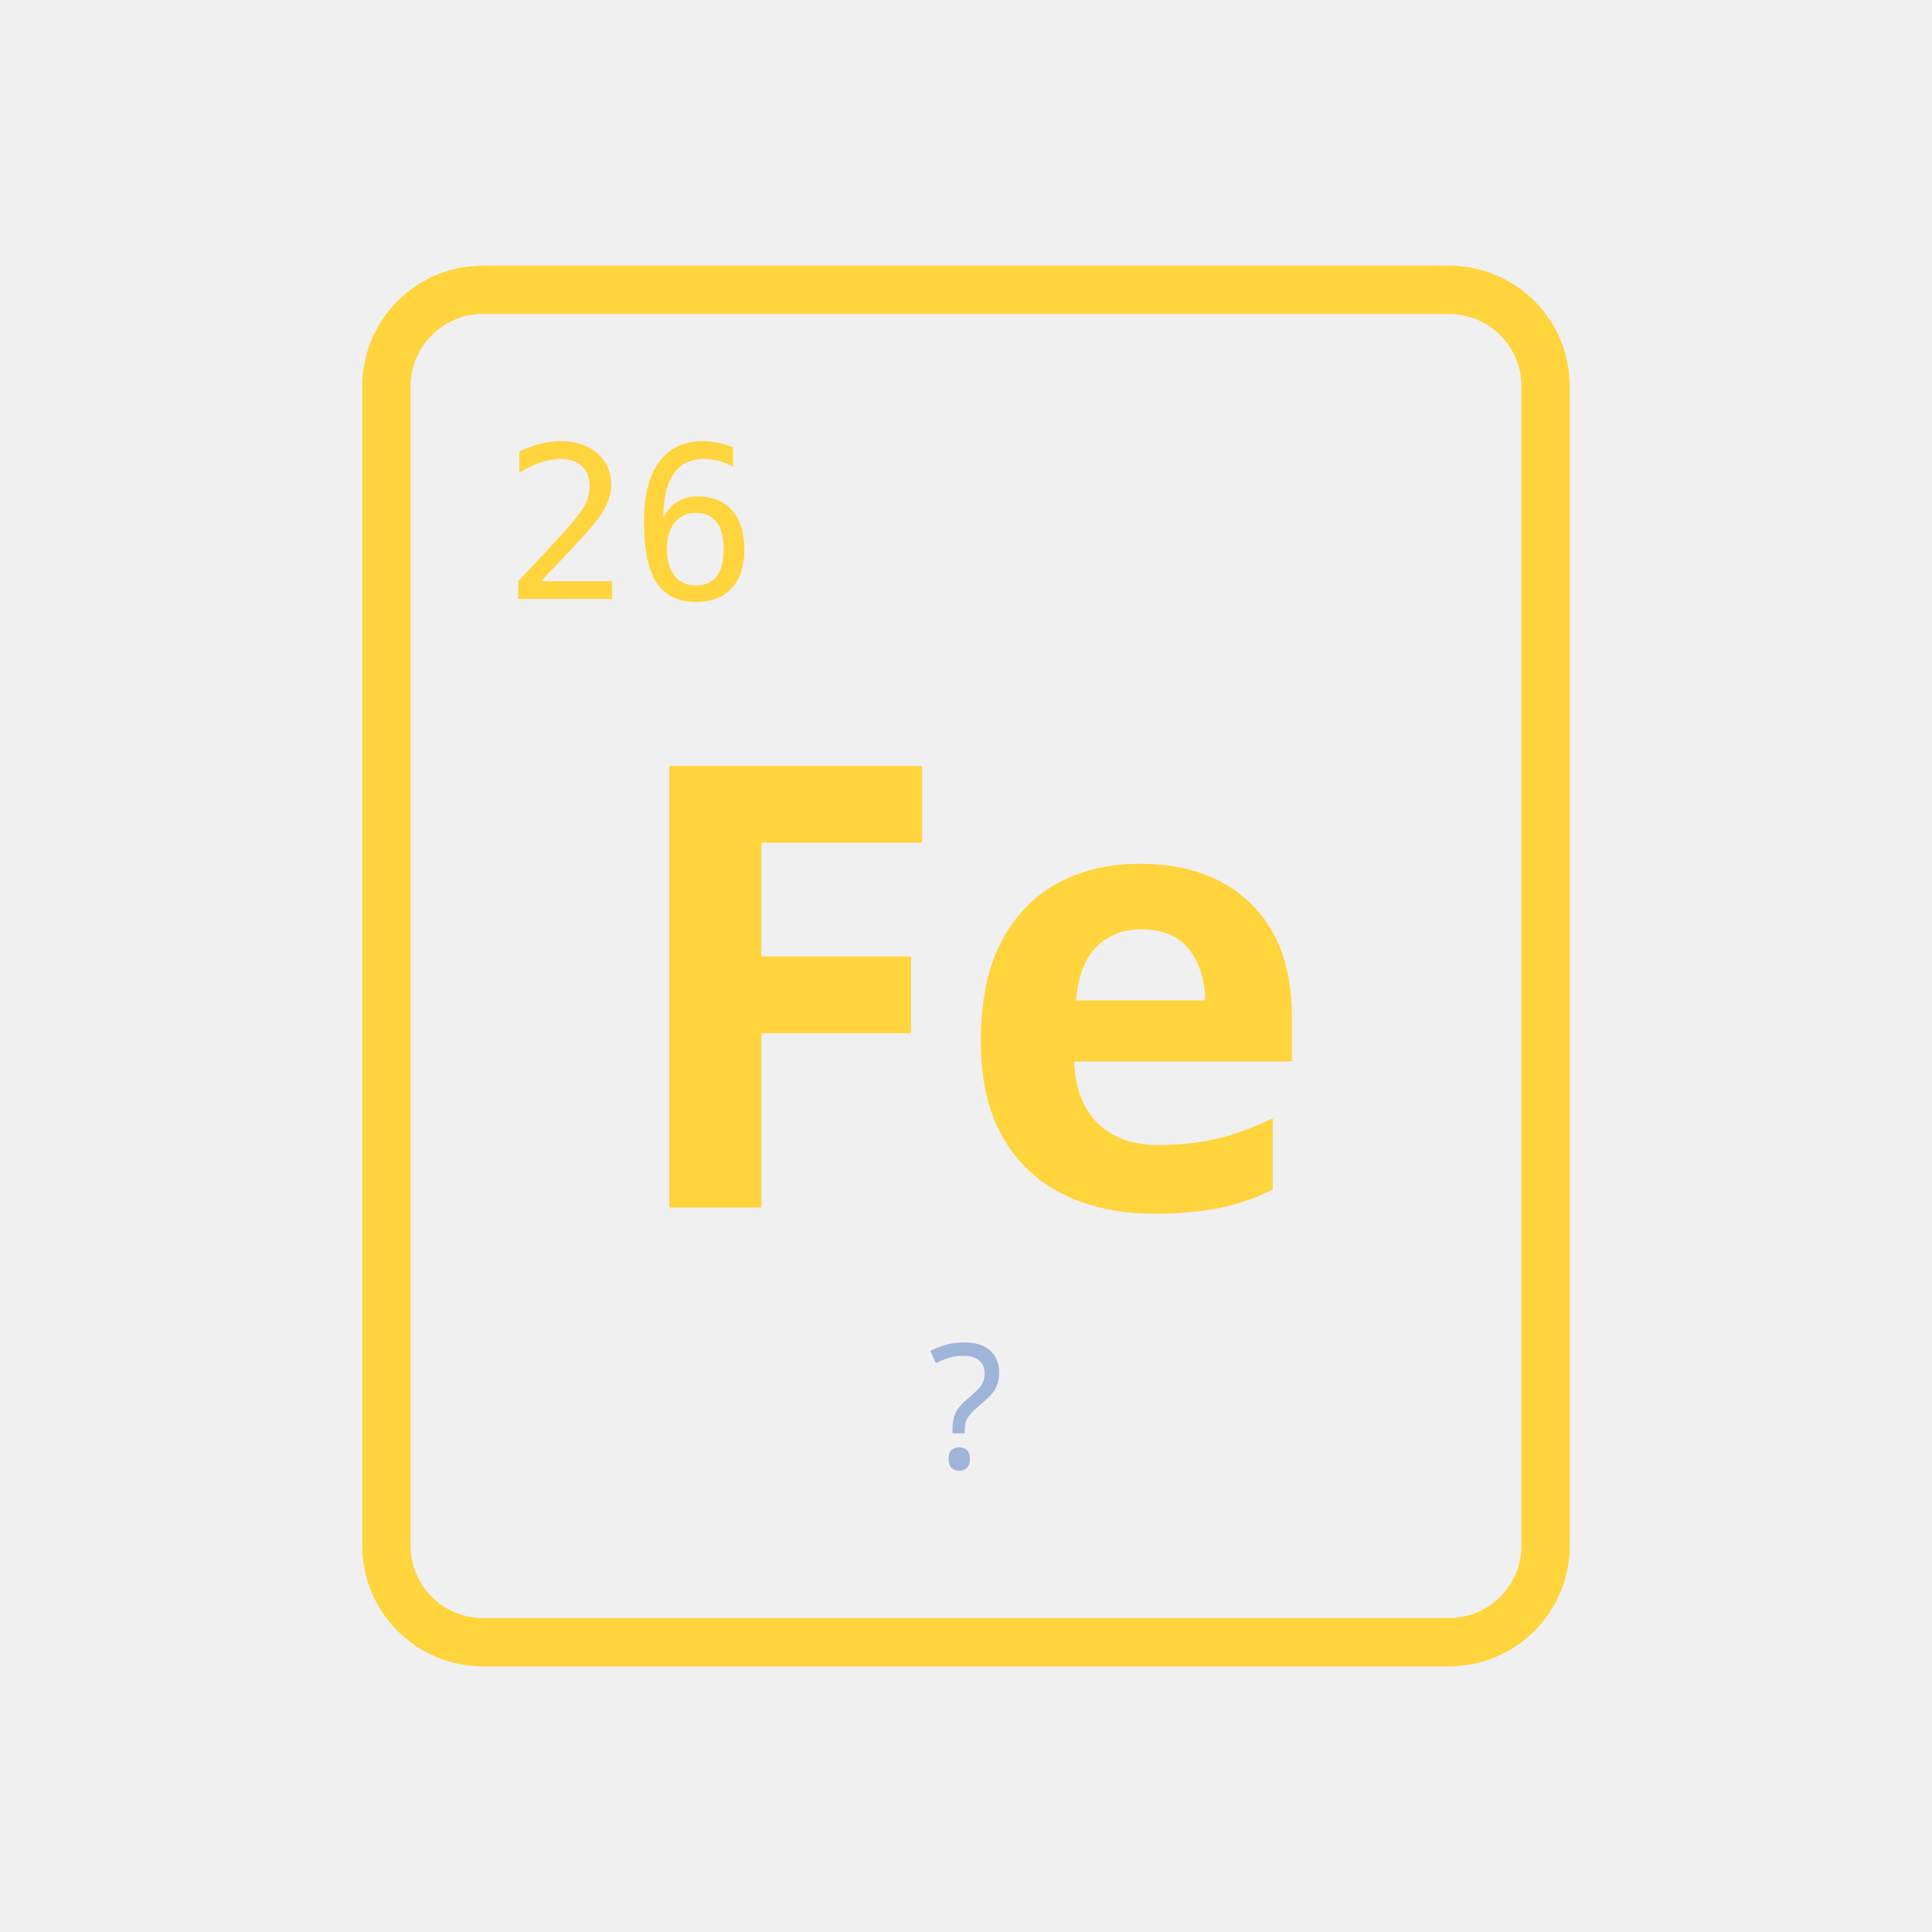
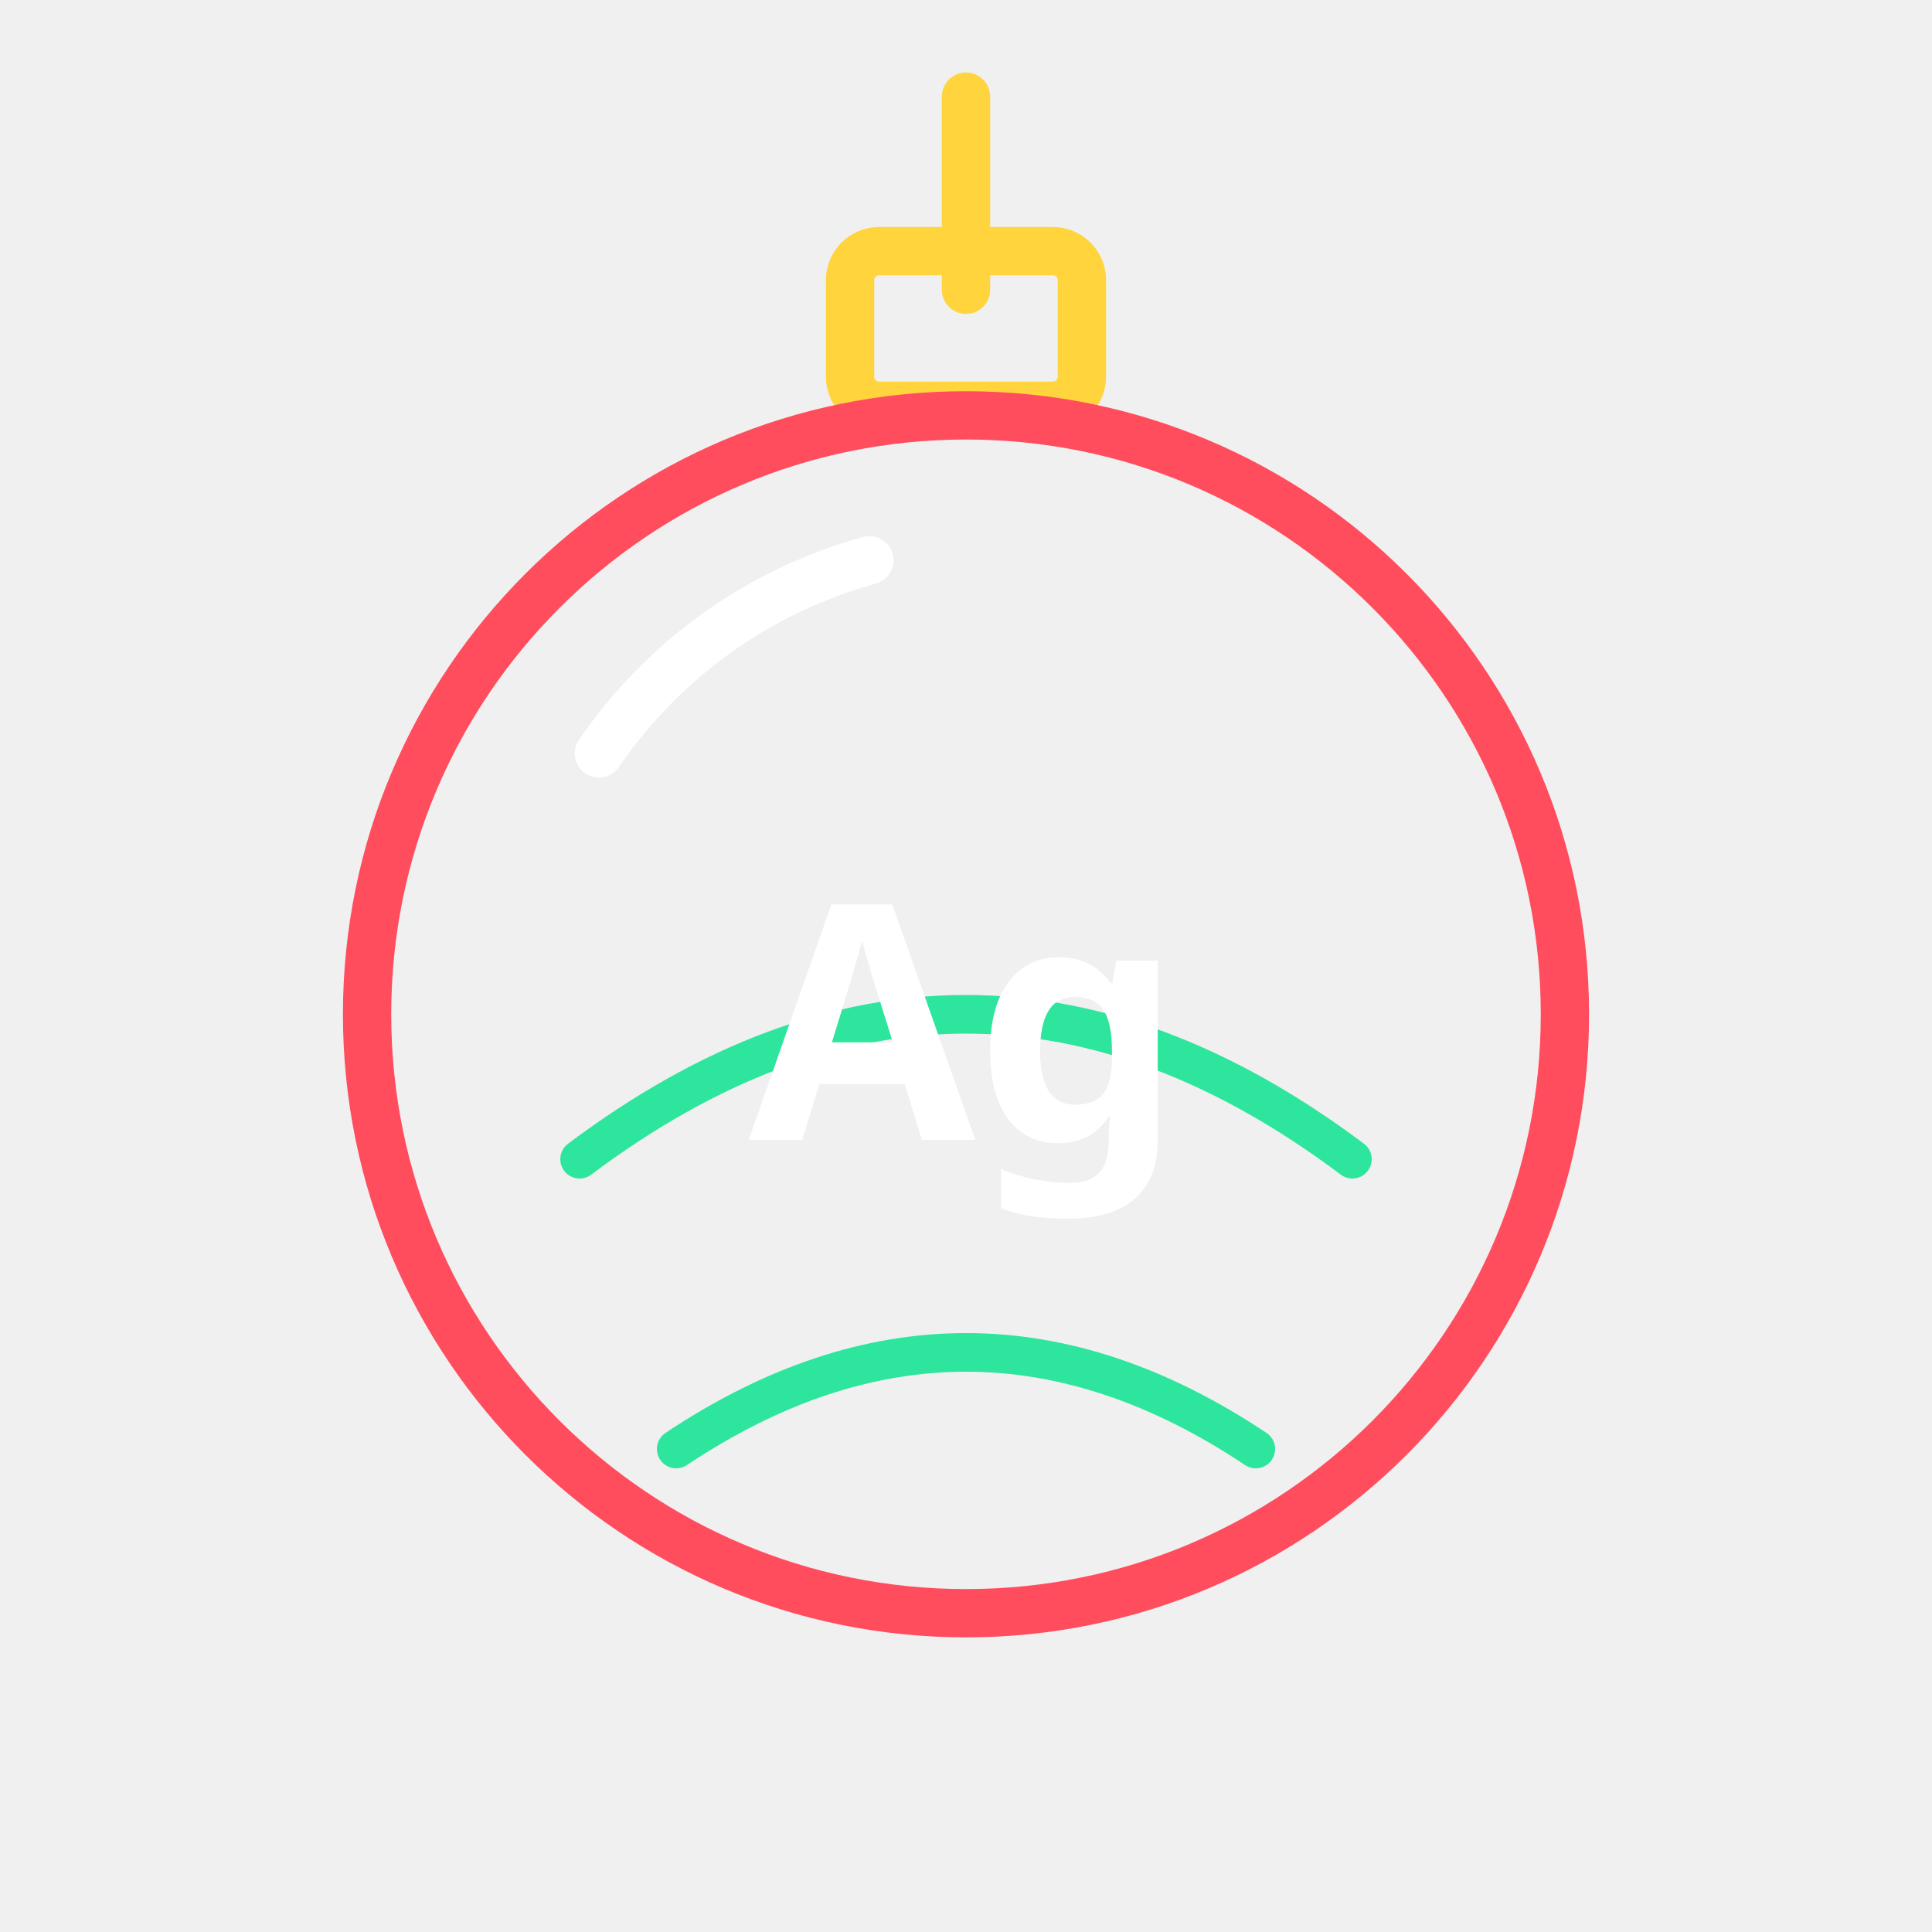
<svg xmlns="http://www.w3.org/2000/svg" viewBox="0 0 200 200" fill="none" stroke-linecap="round" stroke-linejoin="round">
-   <rect x="40" y="30" width="120" height="140" rx="10" stroke="#FFD43D" stroke-width="5" />
-   <text x="52" y="62" font-size="22" fill="#FFD43D" font-family="monospace">26</text>
-   <text x="100" y="125" font-size="64" text-anchor="middle" fill="#FFD43D" font-family="sans-serif" font-weight="700">Fe</text>
-   <text x="100" y="152" font-size="18" text-anchor="middle" fill="#9FB4D9" font-family="sans-serif">?</text>
+   <path d="M100 10V30" stroke="#FFD43D" stroke-width="5" />
+   <rect x="88" y="26" width="24" height="16" rx="3" stroke="#FFD43D" stroke-width="5" />
+   <circle cx="100" cy="105" r="62" stroke="#FF4D5E" stroke-width="5" />
+   <path d="M62 78A50 50 0 0 1 90 58" stroke="#fff" stroke-width="5" />
+   <path d="M60 120Q100 90 140 120M70 150Q100 130 130 150" stroke="#2EE59D" stroke-width="4" />
+   <text x="100" y="118" text-anchor="middle" font-family="sans-serif" font-size="34" font-weight="700" fill="#fff" stroke="none">Ag</text>
</svg>
